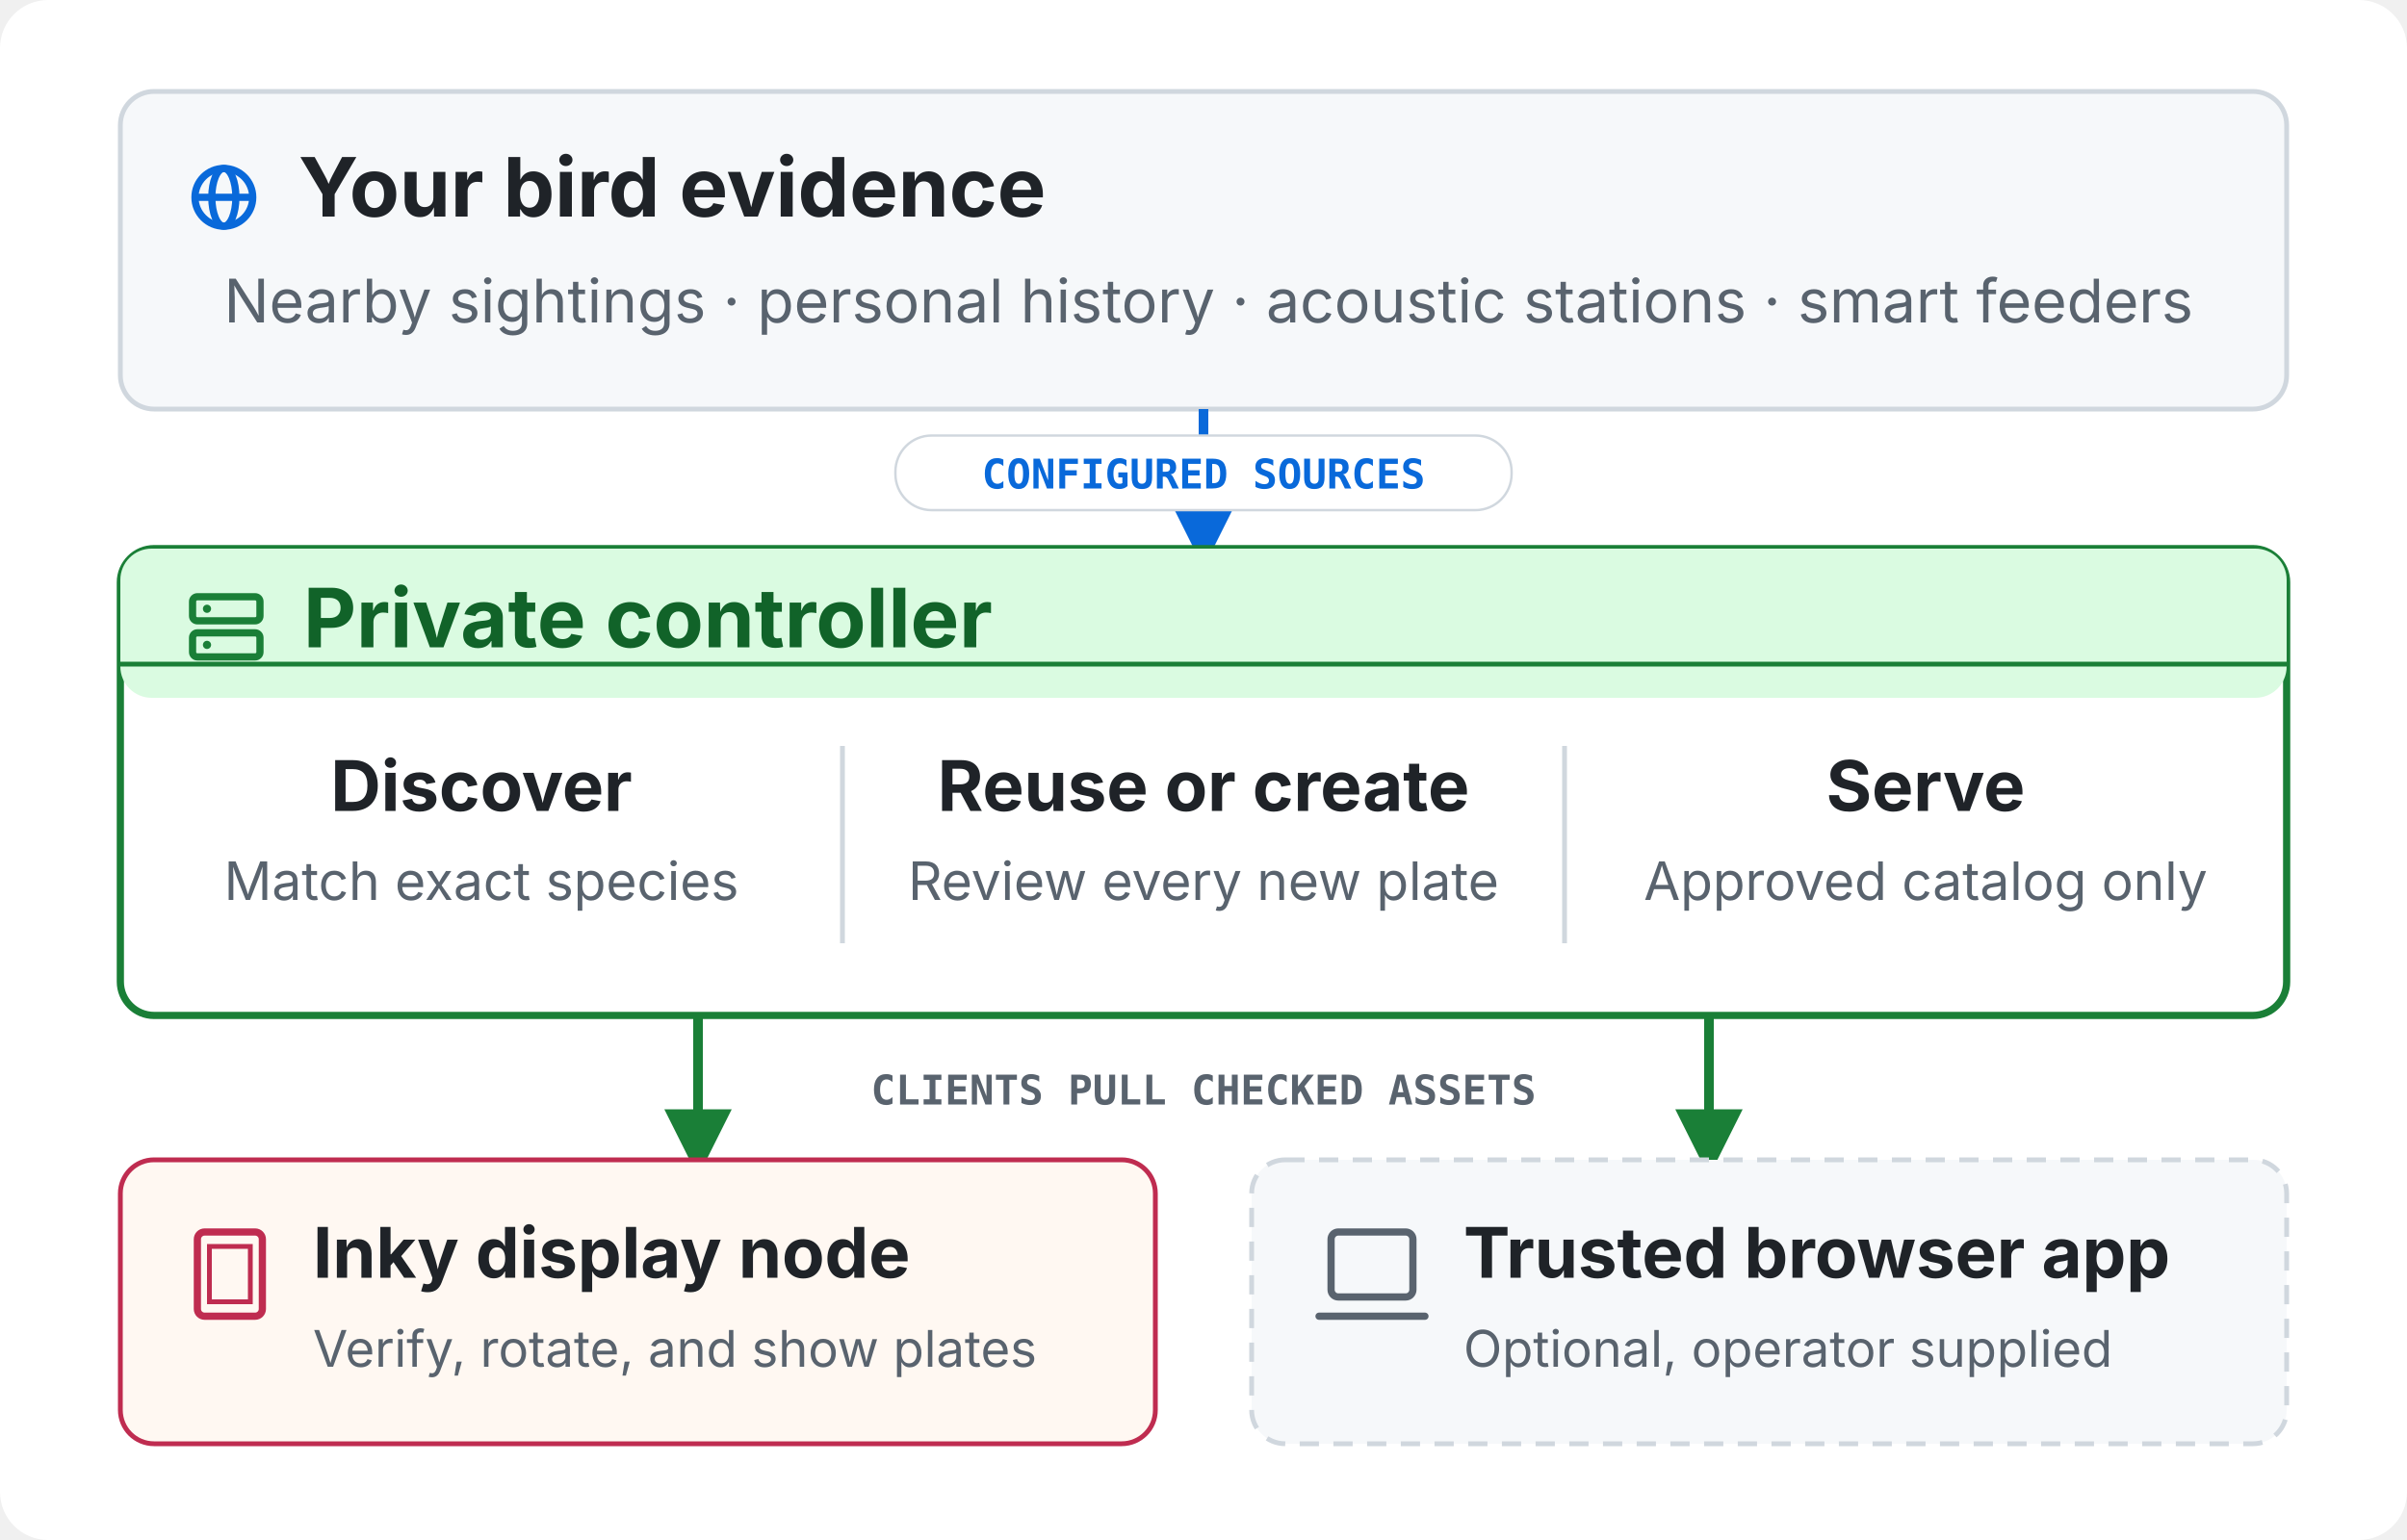
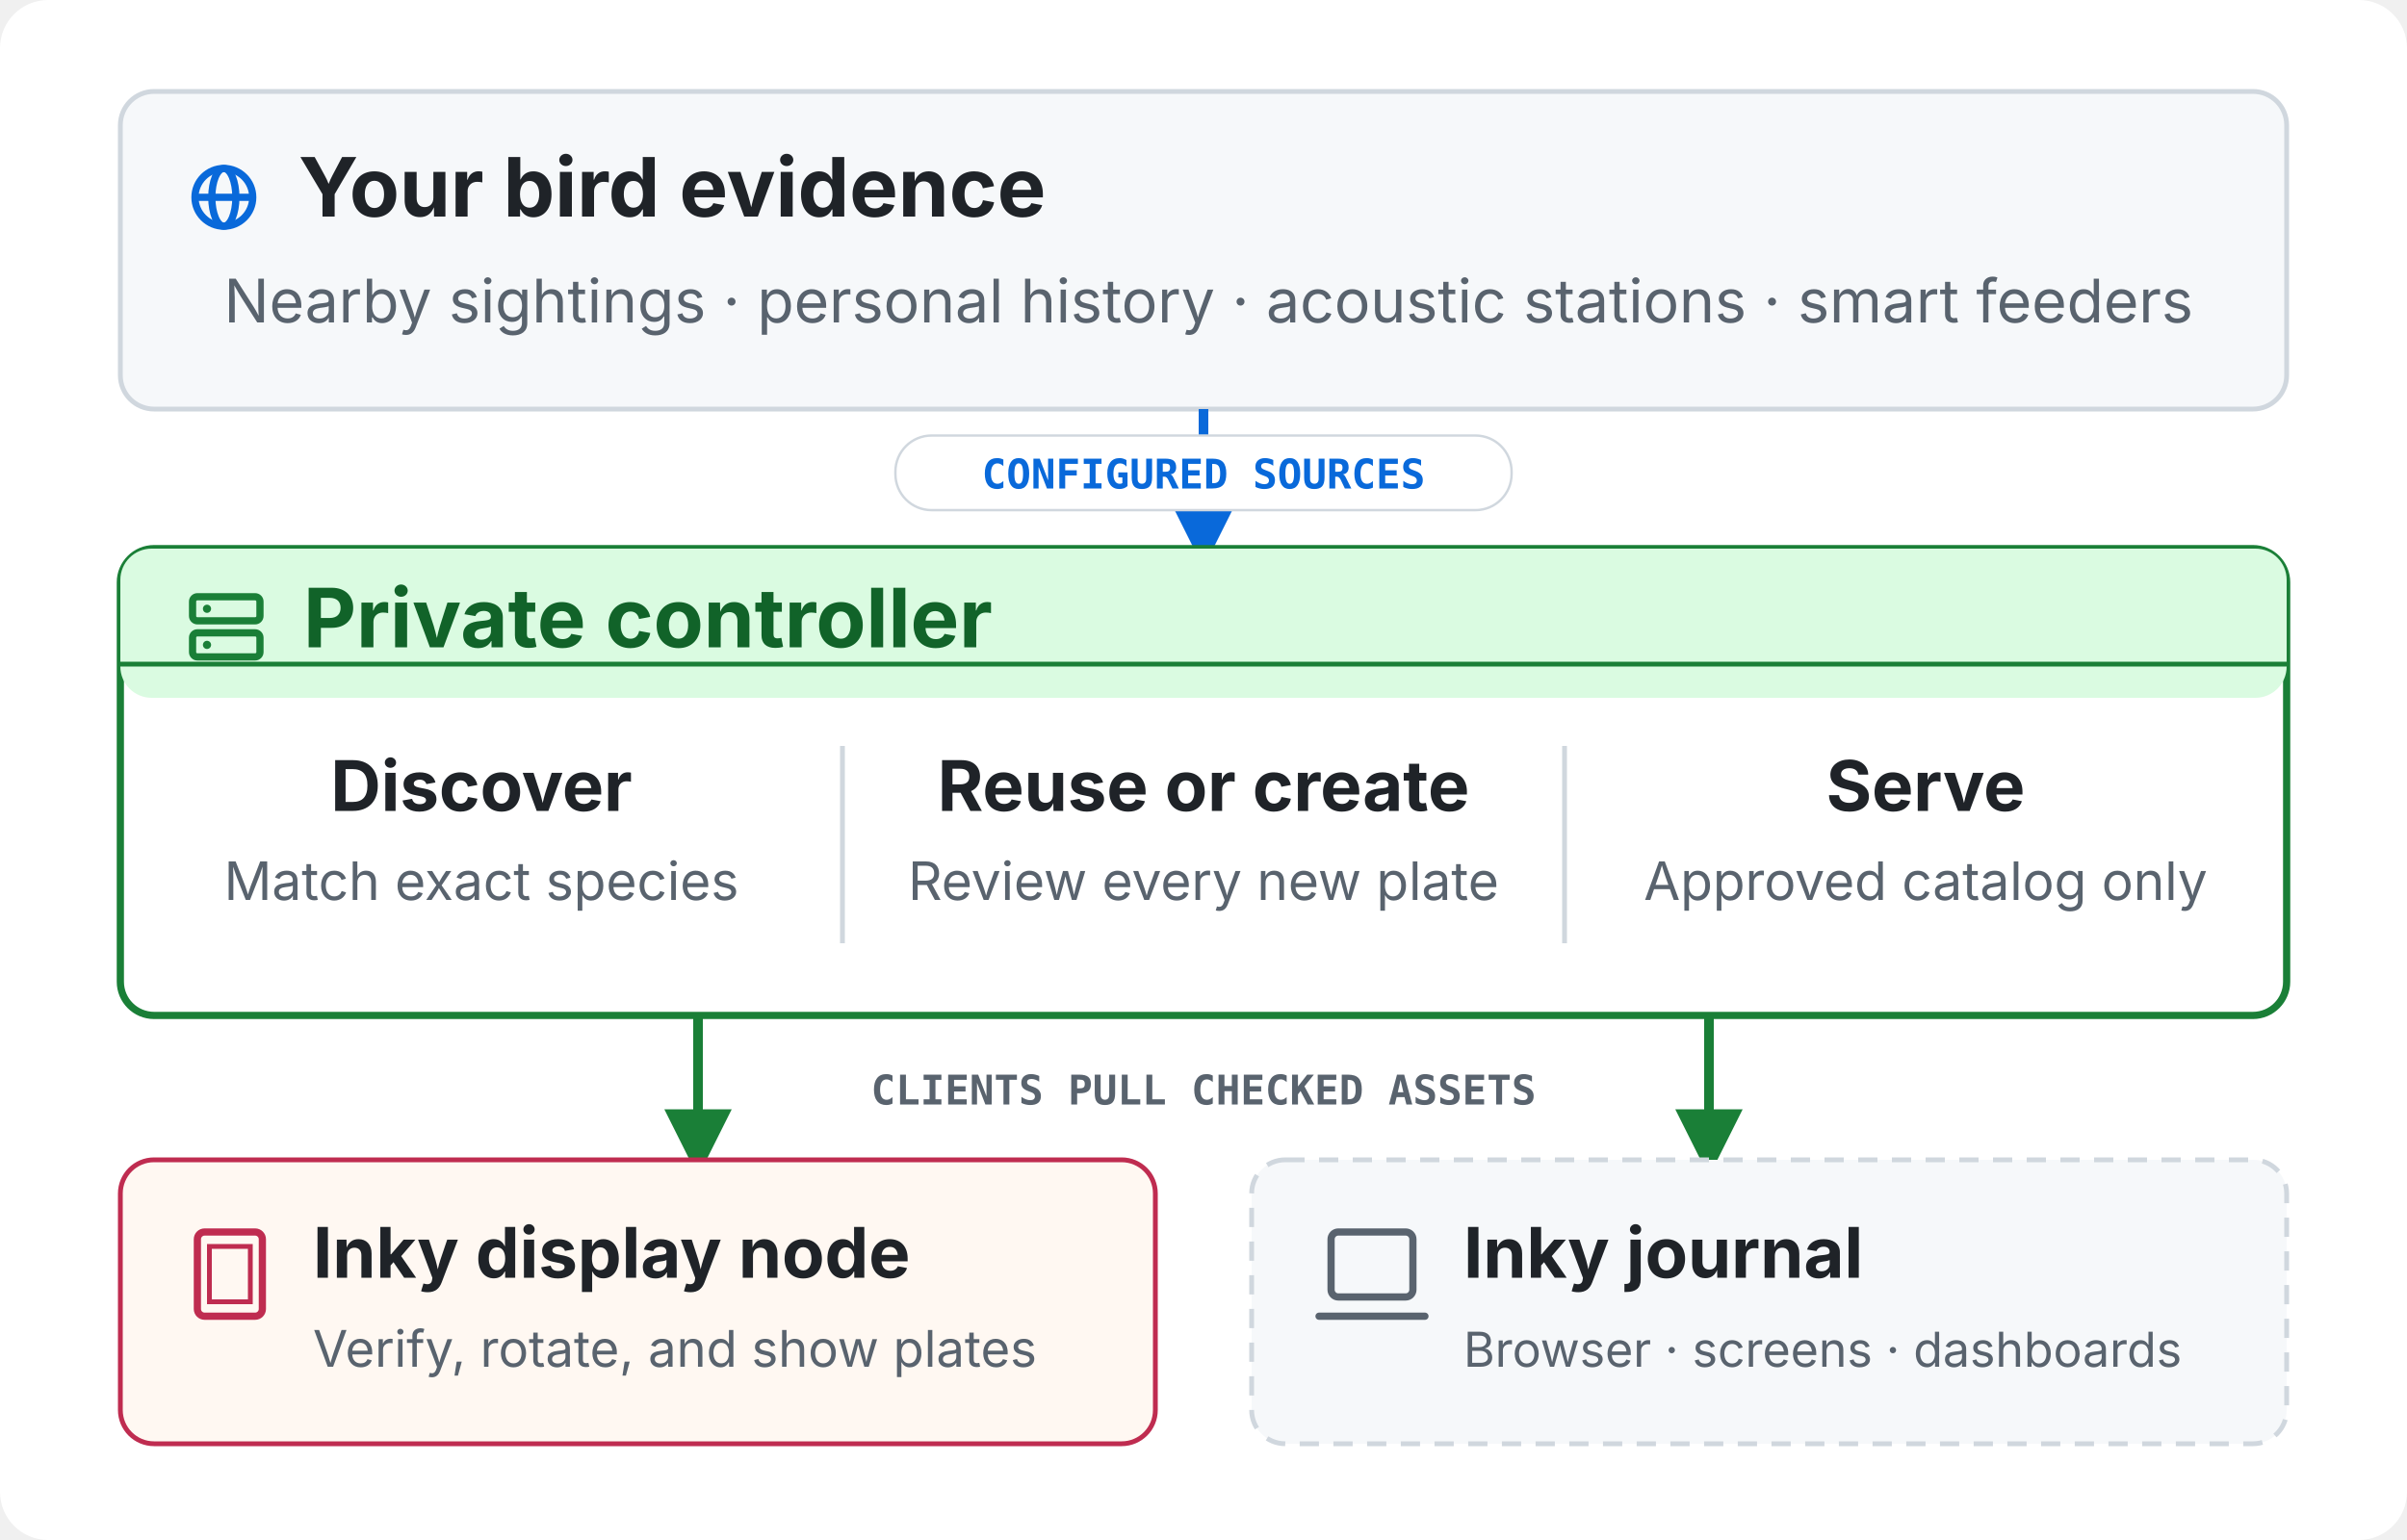
<svg xmlns="http://www.w3.org/2000/svg" viewBox="0 0 1000 640" role="img" aria-labelledby="title description">
  <defs>
    <marker id="arrow-blue" viewBox="0 0 10 10" refX="5" refY="5" markerWidth="7" markerHeight="7" orient="auto-start-reverse">
      <path d="M 0 0 L 10 5 L 0 10 z" fill="#0969da" />
    </marker>
    <marker id="arrow-green" viewBox="0 0 10 10" refX="5" refY="5" markerWidth="7" markerHeight="7" orient="auto-start-reverse">
      <path d="M 0 0 L 10 5 L 0 10 z" fill="#1a7f37" />
    </marker>
  </defs>
  <rect width="1000" height="640" rx="20" fill="#ffffff" />
  <rect x="50" y="38" width="900" height="132" rx="14" fill="#f6f8fa" stroke="#d0d7de" stroke-width="2" />
  <circle cx="93" cy="82" r="12" fill="none" stroke="#0969da" stroke-width="3" />
  <ellipse cx="93" cy="82" rx="5" ry="12" fill="none" stroke="#0969da" stroke-width="3" />
  <path d="M81 82h24" stroke="#0969da" stroke-width="3" />
  <text x="124" y="90" fill="#1f2328" font-family="Inter, -apple-system, BlinkMacSystemFont, 'Segoe UI', sans-serif" font-size="34" font-weight="650">Your bird evidence</text>
  <text x="93" y="134" fill="#59636e" font-family="Inter, -apple-system, BlinkMacSystemFont, 'Segoe UI', sans-serif" font-size="25">Nearby sightings · personal history · acoustic stations · smart feeders</text>
  <path d="M500 170v52" stroke="#0969da" stroke-width="4" marker-end="url(#arrow-blue)" />
  <rect x="372" y="181" width="256" height="31" rx="15" fill="#ffffff" stroke="#d0d7de" />
  <text x="500" y="203" text-anchor="middle" fill="#0969da" font-family="ui-monospace, SFMono-Regular, Menlo, monospace" font-size="17" font-weight="700">CONFIGURED SOURCES</text>
  <rect x="50" y="228" width="900" height="194" rx="14" fill="#ffffff" stroke="#1a7f37" stroke-width="3" />
  <rect x="50" y="228" width="900" height="62" rx="13" fill="#dafbe1" />
  <path d="M50 276h900" stroke="#1a7f37" stroke-width="2" />
  <g fill="none" stroke="#1a7f37" stroke-width="3">
    <rect x="80" y="248" width="28" height="10" rx="2" />
    <rect x="80" y="263" width="28" height="10" rx="2" />
    <circle cx="86" cy="253" r="1.7" fill="#1a7f37" stroke="none" />
    <circle cx="86" cy="268" r="1.7" fill="#1a7f37" stroke="none" />
  </g>
  <text x="126" y="269" fill="#116329" font-family="Inter, -apple-system, BlinkMacSystemFont, 'Segoe UI', sans-serif" font-size="34" font-weight="700">Private controller</text>
  <line x1="350" y1="310" x2="350" y2="392" stroke="#d0d7de" stroke-width="2" />
  <line x1="650" y1="310" x2="650" y2="392" stroke="#d0d7de" stroke-width="2" />
  <text x="200" y="337" text-anchor="middle" fill="#1f2328" font-family="Inter, -apple-system, BlinkMacSystemFont, 'Segoe UI', sans-serif" font-size="29" font-weight="650">Discover</text>
  <text x="200" y="374" text-anchor="middle" fill="#59636e" font-family="Inter, -apple-system, BlinkMacSystemFont, 'Segoe UI', sans-serif" font-size="22">Match exact species</text>
  <text x="500" y="337" text-anchor="middle" fill="#1f2328" font-family="Inter, -apple-system, BlinkMacSystemFont, 'Segoe UI', sans-serif" font-size="29" font-weight="650">Reuse or create</text>
  <text x="500" y="374" text-anchor="middle" fill="#59636e" font-family="Inter, -apple-system, BlinkMacSystemFont, 'Segoe UI', sans-serif" font-size="22">Review every new plate</text>
  <text x="800" y="337" text-anchor="middle" fill="#1f2328" font-family="Inter, -apple-system, BlinkMacSystemFont, 'Segoe UI', sans-serif" font-size="29" font-weight="650">Serve</text>
  <text x="800" y="374" text-anchor="middle" fill="#59636e" font-family="Inter, -apple-system, BlinkMacSystemFont, 'Segoe UI', sans-serif" font-size="22">Approved catalog only</text>
  <path d="M290 422v53" stroke="#1a7f37" stroke-width="4" marker-end="url(#arrow-green)" />
  <path d="M710 422v53" stroke="#1a7f37" stroke-width="4" marker-end="url(#arrow-green)" />
  <text x="500" y="459" text-anchor="middle" fill="#59636e" font-family="ui-monospace, SFMono-Regular, Menlo, monospace" font-size="17" font-weight="650">CLIENTS PULL CHECKED ASSETS</text>
  <rect x="50" y="482" width="430" height="118" rx="14" fill="#fff8f2" stroke="#bf2c50" stroke-width="2" />
  <rect x="82" y="512" width="27" height="35" rx="3" fill="none" stroke="#bf2c50" stroke-width="3" />
  <rect x="87" y="518" width="17" height="23" fill="none" stroke="#bf2c50" stroke-width="2" />
  <text x="130" y="531" fill="#1f2328" font-family="Inter, -apple-system, BlinkMacSystemFont, 'Segoe UI', sans-serif" font-size="29" font-weight="650">Inky display node</text>
  <text x="130" y="568" fill="#59636e" font-family="Inter, -apple-system, BlinkMacSystemFont, 'Segoe UI', sans-serif" font-size="21">Verify, rotate, and show plates</text>
  <rect x="520" y="482" width="430" height="118" rx="14" fill="#f6f8fa" stroke="#d0d7de" stroke-width="2" stroke-dasharray="8 6" />
  <rect x="553" y="512" width="34" height="27" rx="3" fill="none" stroke="#59636e" stroke-width="3" />
  <path d="M548 547h44" stroke="#59636e" stroke-width="3" stroke-linecap="round" />
-   <text x="608" y="531" fill="#1f2328" font-family="Inter, -apple-system, BlinkMacSystemFont, 'Segoe UI', sans-serif" font-size="29" font-weight="650">Trusted browser app</text>
-   <text x="608" y="568" fill="#59636e" font-family="Inter, -apple-system, BlinkMacSystemFont, 'Segoe UI', sans-serif" font-size="21">Optional, operator supplied</text>
+   <text x="608" y="531" fill="#1f2328" font-family="Inter, -apple-system, BlinkMacSystemFont, 'Segoe UI', sans-serif" font-size="29" font-weight="650">Inky journal</text>
+   <text x="608" y="568" fill="#59636e" font-family="Inter, -apple-system, BlinkMacSystemFont, 'Segoe UI', sans-serif" font-size="20">Browser · screens · dashboards</text>
</svg>
